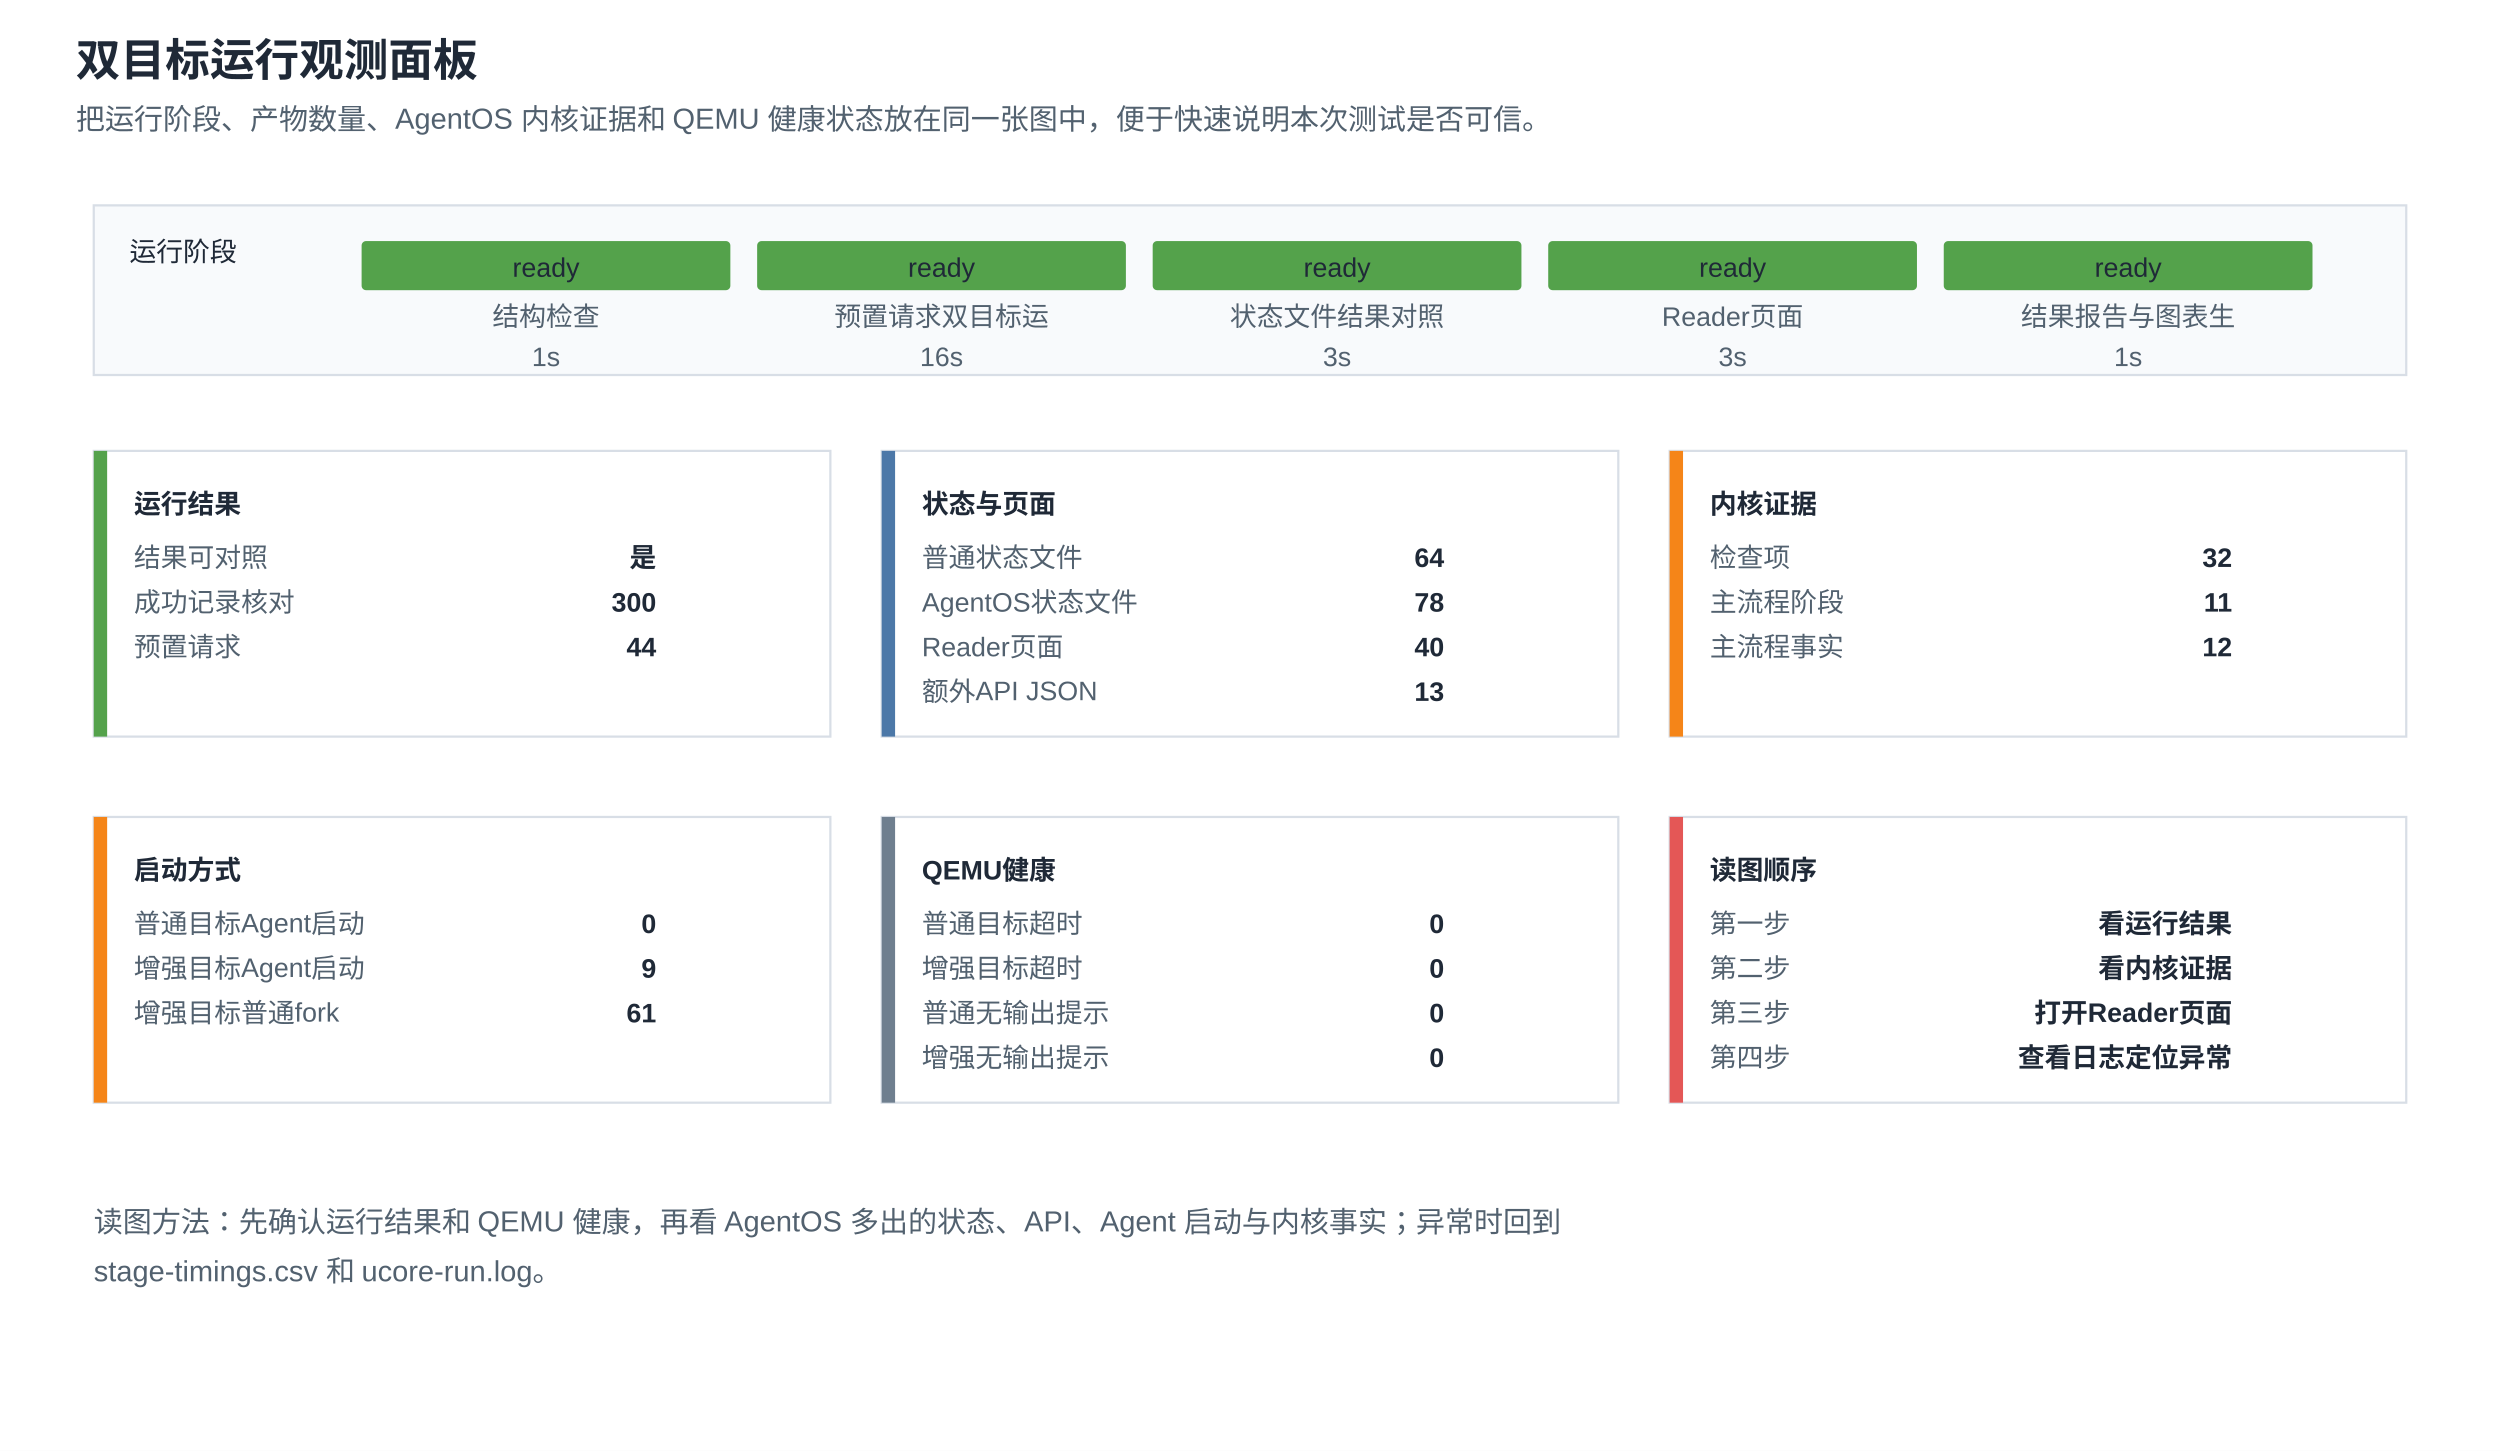
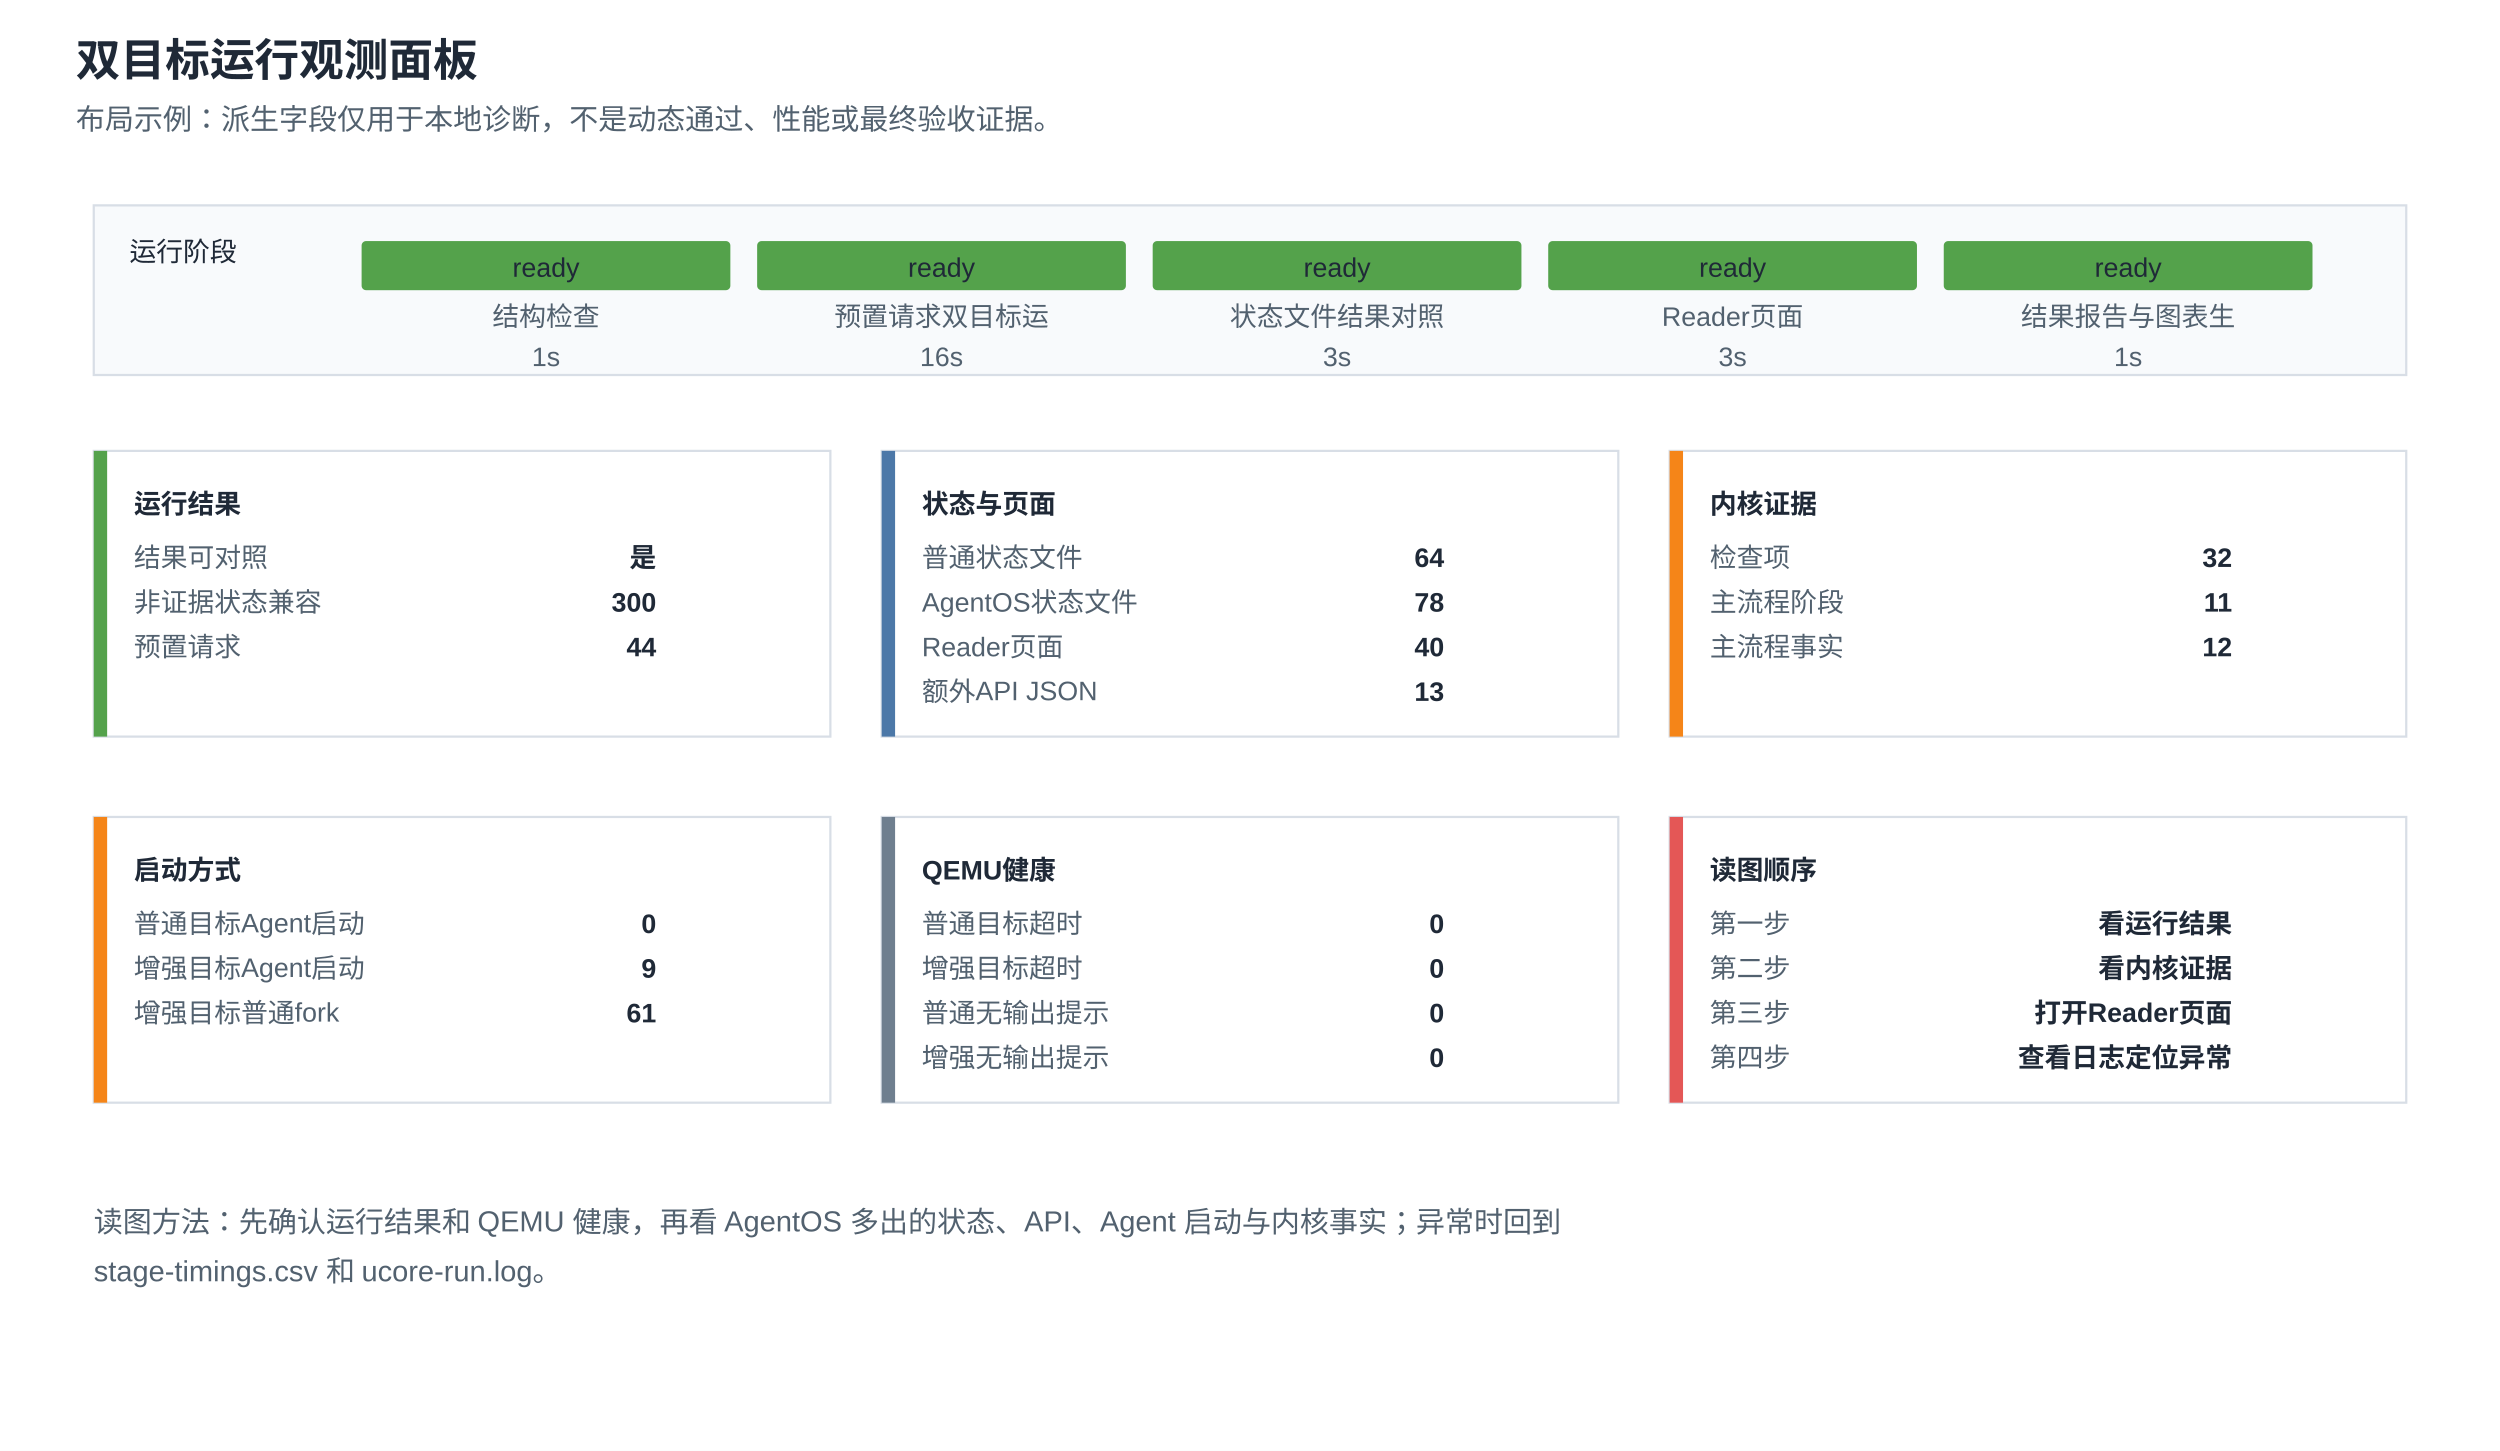
<svg xmlns="http://www.w3.org/2000/svg" width="1120" height="650" viewBox="0 0 1120 650">
  <style>
text{font-family:Arial,'Microsoft YaHei',sans-serif;fill:#1f2937}
.title{font-size:20px;font-weight:700}.subtitle{font-size:13px;fill:#52616f}
.axis{font-size:12px;fill:#52616f}.label{font-size:12px}.value{font-size:12px;font-weight:700}
</style>
  <rect width="1120" height="650" fill="#ffffff" />
  <text x="34" y="34" class="title">双目标运行观测面板</text>
-   <text x="34" y="58" class="subtitle">把运行阶段、产物数量、AgentOS 内核证据和 QEMU 健康状态放在同一张图中，便于快速说明本次测试是否可信。</text>
+   <text x="34" y="58" class="subtitle">布局示例：派生字段仅用于本地诊断，不是动态通过、性能或最终验收证据。</text>
  <rect x="42" y="92" width="1036" height="76" fill="#f8fafc" stroke="#d8dee6" />
  <text x="58" y="117" class="label">运行阶段</text>
  <rect x="162.0" y="108" width="165.2" height="22" fill="#54a24b" rx="2" />
  <text x="244.6" y="124" text-anchor="middle" class="label" fill="#fff">ready</text>
  <text x="244.6" y="146" text-anchor="middle" class="axis">结构检查</text>
  <text x="244.6" y="164" text-anchor="middle" class="axis">1s</text>
  <rect x="339.2" y="108" width="165.2" height="22" fill="#54a24b" rx="2" />
  <text x="421.8" y="124" text-anchor="middle" class="label" fill="#fff">ready</text>
  <text x="421.8" y="146" text-anchor="middle" class="axis">预置请求双目标运</text>
  <text x="421.8" y="164" text-anchor="middle" class="axis">16s</text>
  <rect x="516.4" y="108" width="165.2" height="22" fill="#54a24b" rx="2" />
  <text x="599.0" y="124" text-anchor="middle" class="label" fill="#fff">ready</text>
  <text x="599.0" y="146" text-anchor="middle" class="axis">状态文件结果对照</text>
  <text x="599.0" y="164" text-anchor="middle" class="axis">3s</text>
  <rect x="693.6" y="108" width="165.2" height="22" fill="#54a24b" rx="2" />
  <text x="776.2" y="124" text-anchor="middle" class="label" fill="#fff">ready</text>
  <text x="776.2" y="146" text-anchor="middle" class="axis">Reader页面</text>
  <text x="776.2" y="164" text-anchor="middle" class="axis">3s</text>
  <rect x="870.8" y="108" width="165.2" height="22" fill="#54a24b" rx="2" />
  <text x="953.4" y="124" text-anchor="middle" class="label" fill="#fff">ready</text>
  <text x="953.4" y="146" text-anchor="middle" class="axis">结果报告与图表生</text>
  <text x="953.4" y="164" text-anchor="middle" class="axis">1s</text>
  <rect x="42" y="202" width="330" height="128" fill="#ffffff" stroke="#d8dee6" />
  <rect x="42" y="202" width="6" height="128" fill="#54a24b" />
  <text x="60" y="230" class="value">运行结果</text>
  <text x="60" y="254" class="axis">结果可对照</text>
  <text x="294" y="254" text-anchor="end" class="value">是</text>
-   <text x="60" y="274" class="axis">成功记录核对</text>
+   <text x="60" y="274" class="axis">非证据状态兼容</text>
  <text x="294" y="274" text-anchor="end" class="value">300</text>
  <text x="60" y="294" class="axis">预置请求</text>
  <text x="294" y="294" text-anchor="end" class="value">44</text>
  <rect x="395" y="202" width="330" height="128" fill="#ffffff" stroke="#d8dee6" />
  <rect x="395" y="202" width="6" height="128" fill="#4c78a8" />
  <text x="413" y="230" class="value">状态与页面</text>
  <text x="413" y="254" class="axis">普通状态文件</text>
  <text x="647" y="254" text-anchor="end" class="value">64</text>
  <text x="413" y="274" class="axis">AgentOS状态文件</text>
  <text x="647" y="274" text-anchor="end" class="value">78</text>
  <text x="413" y="294" class="axis">Reader页面</text>
  <text x="647" y="294" text-anchor="end" class="value">40</text>
  <text x="413" y="314" class="axis">额外API JSON</text>
  <text x="647" y="314" text-anchor="end" class="value">13</text>
  <rect x="748" y="202" width="330" height="128" fill="#ffffff" stroke="#d8dee6" />
  <rect x="748" y="202" width="6" height="128" fill="#f58518" />
  <text x="766" y="230" class="value">内核证据</text>
  <text x="766" y="254" class="axis">检查项</text>
  <text x="1000" y="254" text-anchor="end" class="value">32</text>
  <text x="766" y="274" class="axis">主流程阶段</text>
  <text x="1000" y="274" text-anchor="end" class="value">11</text>
  <text x="766" y="294" class="axis">主流程事实</text>
  <text x="1000" y="294" text-anchor="end" class="value">12</text>
  <rect x="42" y="366" width="330" height="128" fill="#ffffff" stroke="#d8dee6" />
  <rect x="42" y="366" width="6" height="128" fill="#f58518" />
  <text x="60" y="394" class="value">启动方式</text>
  <text x="60" y="418" class="axis">普通目标Agent启动</text>
  <text x="294" y="418" text-anchor="end" class="value">0</text>
  <text x="60" y="438" class="axis">增强目标Agent启动</text>
  <text x="294" y="438" text-anchor="end" class="value">9</text>
  <text x="60" y="458" class="axis">增强目标普通fork</text>
  <text x="294" y="458" text-anchor="end" class="value">61</text>
  <rect x="395" y="366" width="330" height="128" fill="#ffffff" stroke="#d8dee6" />
  <rect x="395" y="366" width="6" height="128" fill="#6f7f8f" />
  <text x="413" y="394" class="value">QEMU健康</text>
  <text x="413" y="418" class="axis">普通目标超时</text>
  <text x="647" y="418" text-anchor="end" class="value">0</text>
  <text x="413" y="438" class="axis">增强目标超时</text>
  <text x="647" y="438" text-anchor="end" class="value">0</text>
  <text x="413" y="458" class="axis">普通无输出提示</text>
  <text x="647" y="458" text-anchor="end" class="value">0</text>
  <text x="413" y="478" class="axis">增强无输出提示</text>
  <text x="647" y="478" text-anchor="end" class="value">0</text>
  <rect x="748" y="366" width="330" height="128" fill="#ffffff" stroke="#d8dee6" />
  <rect x="748" y="366" width="6" height="128" fill="#e45756" />
  <text x="766" y="394" class="value">读图顺序</text>
  <text x="766" y="418" class="axis">第一步</text>
  <text x="1000" y="418" text-anchor="end" class="value">看运行结果</text>
  <text x="766" y="438" class="axis">第二步</text>
  <text x="1000" y="438" text-anchor="end" class="value">看内核证据</text>
  <text x="766" y="458" class="axis">第三步</text>
  <text x="1000" y="458" text-anchor="end" class="value">打开Reader页面</text>
  <text x="766" y="478" class="axis">第四步</text>
  <text x="1000" y="478" text-anchor="end" class="value">查看日志定位异常</text>
  <text x="42" y="552" class="subtitle">读图方法：先确认运行结果和 QEMU 健康，再看 AgentOS 多出的状态、API、Agent 启动与内核事实；异常时回到</text>
  <text x="42" y="574" class="subtitle">stage-timings.csv 和 ucore-run.log。</text>
</svg>
